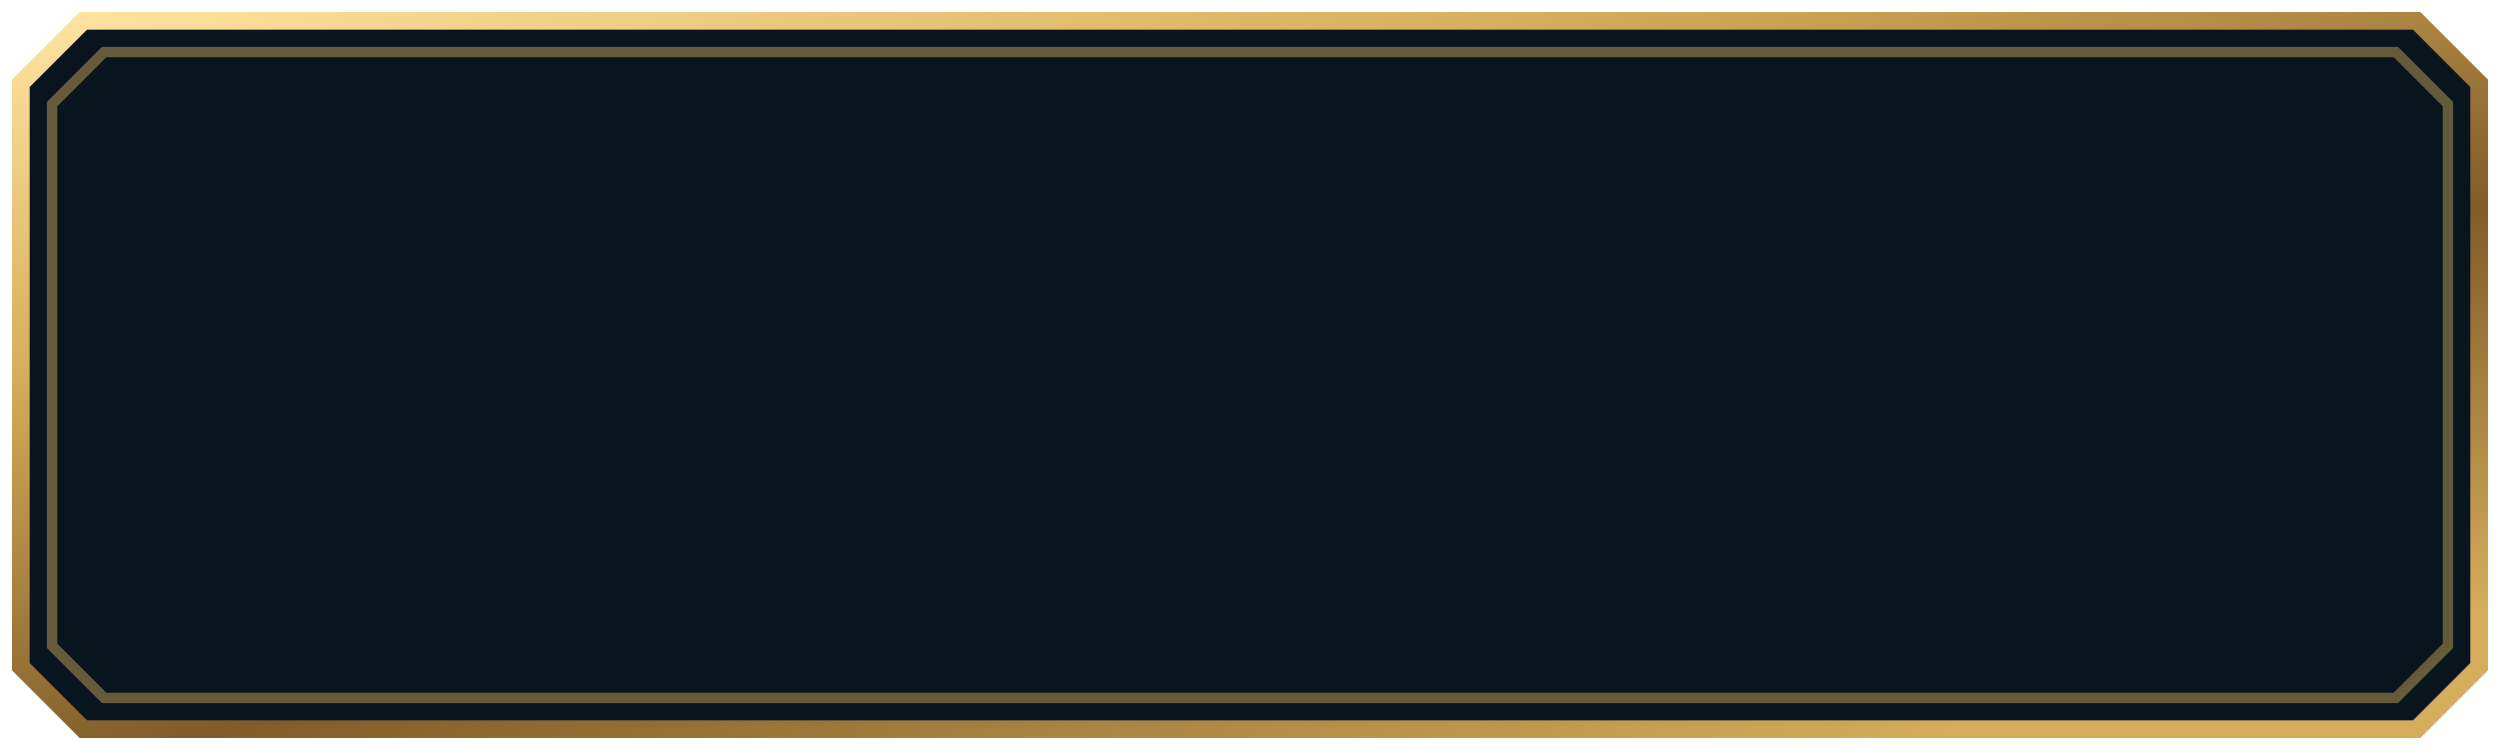
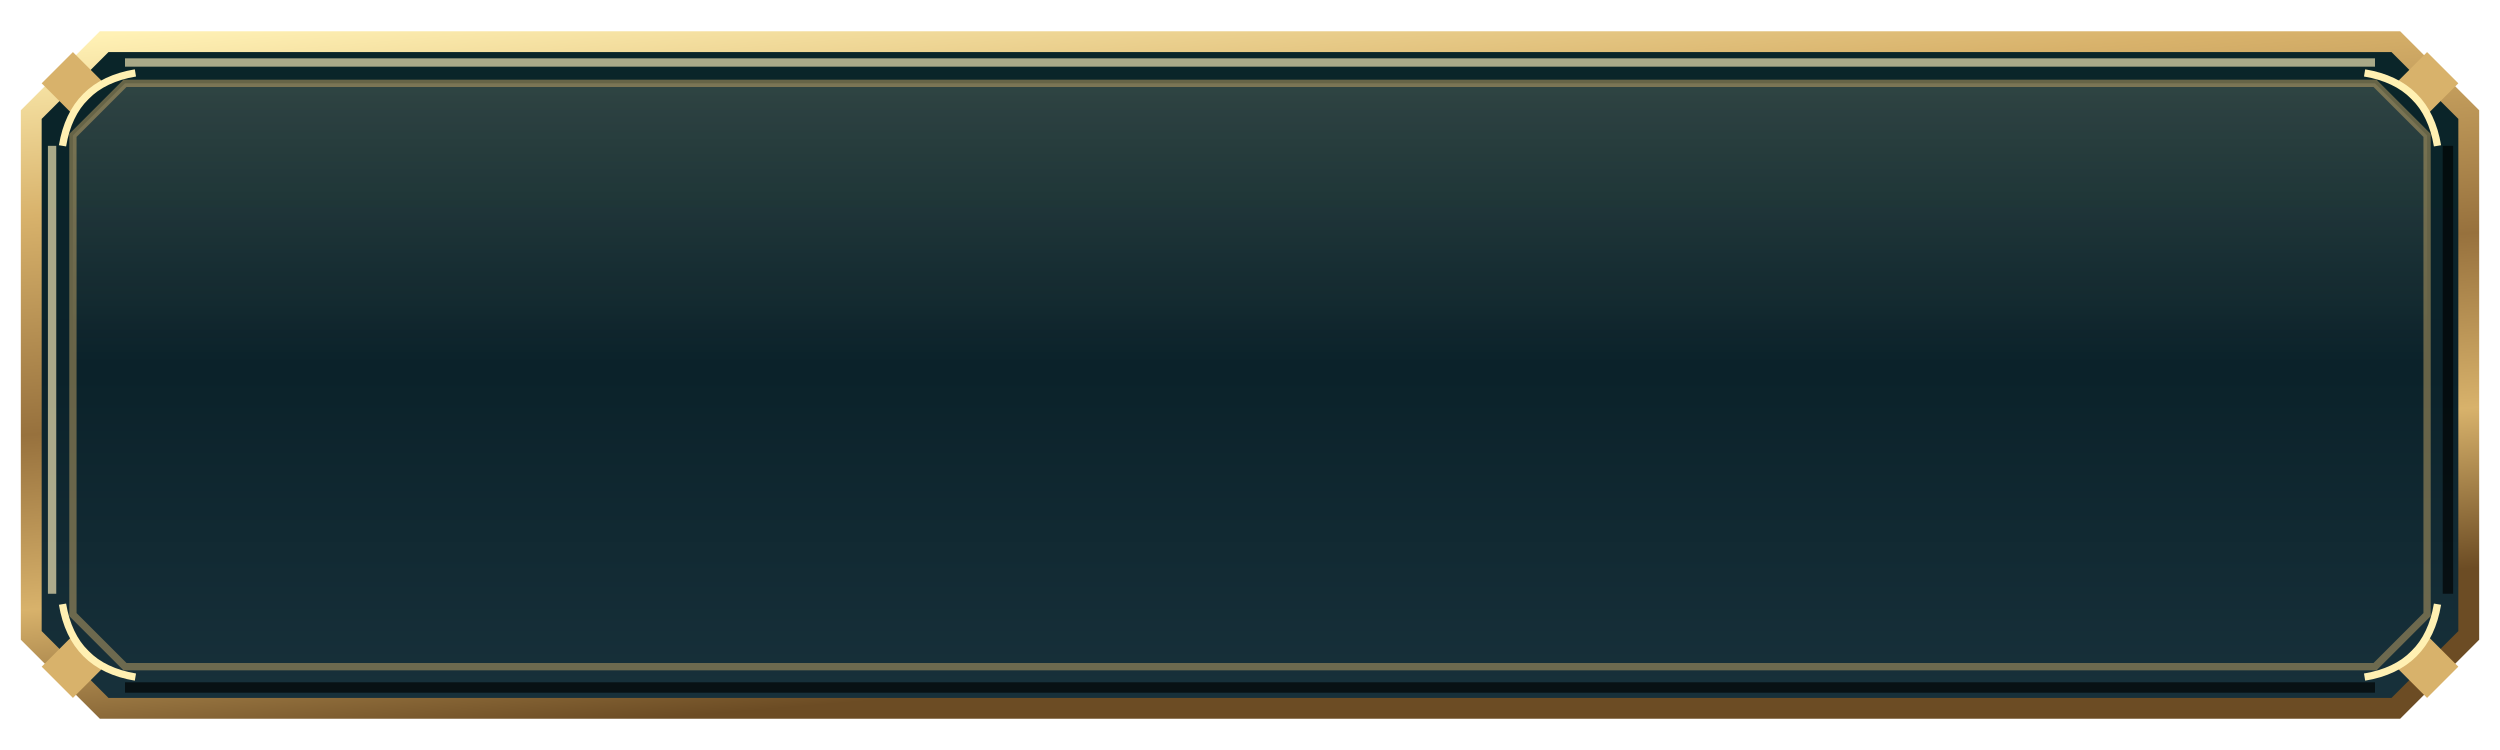
<svg xmlns="http://www.w3.org/2000/svg" width="240" height="72" preserveAspectRatio="none" viewBox="0 0 240 72">
  <defs>
-     <linearGradient id="g" x1="0" y1="0" x2=".8" y2="1">
-       <stop stop-color="#ffe3a0" />
-       <stop offset=".3" stop-color="#d5ad5c" />
-       <stop offset=".65" stop-color="#805c28" />
-       <stop offset="1" stop-color="#d5ad5c" />
+     <linearGradient id="surface" x2="0" y2="1">
+       <stop stop-color="#0a2529" />
+       <stop offset=".5" stop-color="#0b222a" />
+       <stop offset="1" stop-color="#18313b" />
    </linearGradient>
+     <linearGradient id="metal" x1="0" y1="0" x2=".3" y2="1">
+       <stop stop-color="#fff1b5" />
+       <stop offset=".24" stop-color="#d8b26b" />
+       <stop offset=".54" stop-color="#97713d" />
+       <stop offset=".78" stop-color="#d8b26b" />
+       <stop offset="1" stop-color="#6c4c24" />
+     </linearGradient>
+     <linearGradient id="sheen" x2="0" y2="1">
+       <stop stop-color="#fff6d5" stop-opacity=".15" />
+       <stop offset=".48" stop-color="#fff6d5" stop-opacity="0" />
+     </linearGradient>
+     <radialGradient id="warm" cx=".5" cy="0" r=".9">
+       <stop stop-color="#ffb94e" stop-opacity=".35" />
+       <stop offset=".7" stop-color="#f5a12c" stop-opacity="0" />
+     </radialGradient>
+     <filter id="glow" x="-.1" y="-.4" width="1.2" height="1.8">
+       <feGaussianBlur stdDeviation="2" />
+     </filter>
  </defs>
-   <path d="M8 2H232L238 8V64L232 70H8L2 64V8Z" fill="#09151e" stroke="url(#g)" stroke-width="1.7" />
-   <path d="M10 5H230L235 10V62L230 67H10L5 62V10Z" fill="none" stroke="#d5ad5c" opacity=".45" />
+   <path d="M10 4H230L237 11V61L230 68H10L3 61V11Z" fill="url(#surface)" stroke="url(#metal)" stroke-width="2" />
+   <path d="M12 8H228L233 13V59L228 64H12L7 59V13Z" fill="url(#sheen)" stroke="#d8b26b" stroke-opacity=".45" stroke-width=".7" />
+   <path d="M12 6H228M5 14V57" fill="none" stroke="#fff0bb" stroke-width=".8" opacity=".65" />
+   <path d="M12 66H228M235 14V57" fill="none" stroke="#000" stroke-width="1" opacity=".65" />
+   <g transform="translate(7 8) rotate(0)">
+     <path d="m0-3 3 3-3 3-3-3Z" fill="#d8b26b" />
+     <path d="M-1 6Q0 0 6-1" fill="none" stroke="#fff0b2" stroke-width=".7" />
+   </g>
+   <g transform="translate(233 8) rotate(90)">
+     <path d="m0-3 3 3-3 3-3-3Z" fill="#d8b26b" />
+     <path d="M-1 6Q0 0 6-1" fill="none" stroke="#fff0b2" stroke-width=".7" />
+   </g>
+   <g transform="translate(233 64) rotate(180)">
+     <path d="m0-3 3 3-3 3-3-3Z" fill="#d8b26b" />
+     <path d="M-1 6Q0 0 6-1" fill="none" stroke="#fff0b2" stroke-width=".7" />
+   </g>
+   <g transform="translate(7 64) rotate(270)">
+     <path d="m0-3 3 3-3 3-3-3Z" fill="#d8b26b" />
+     <path d="M-1 6Q0 0 6-1" fill="none" stroke="#fff0b2" stroke-width=".7" />
+   </g>
</svg>
